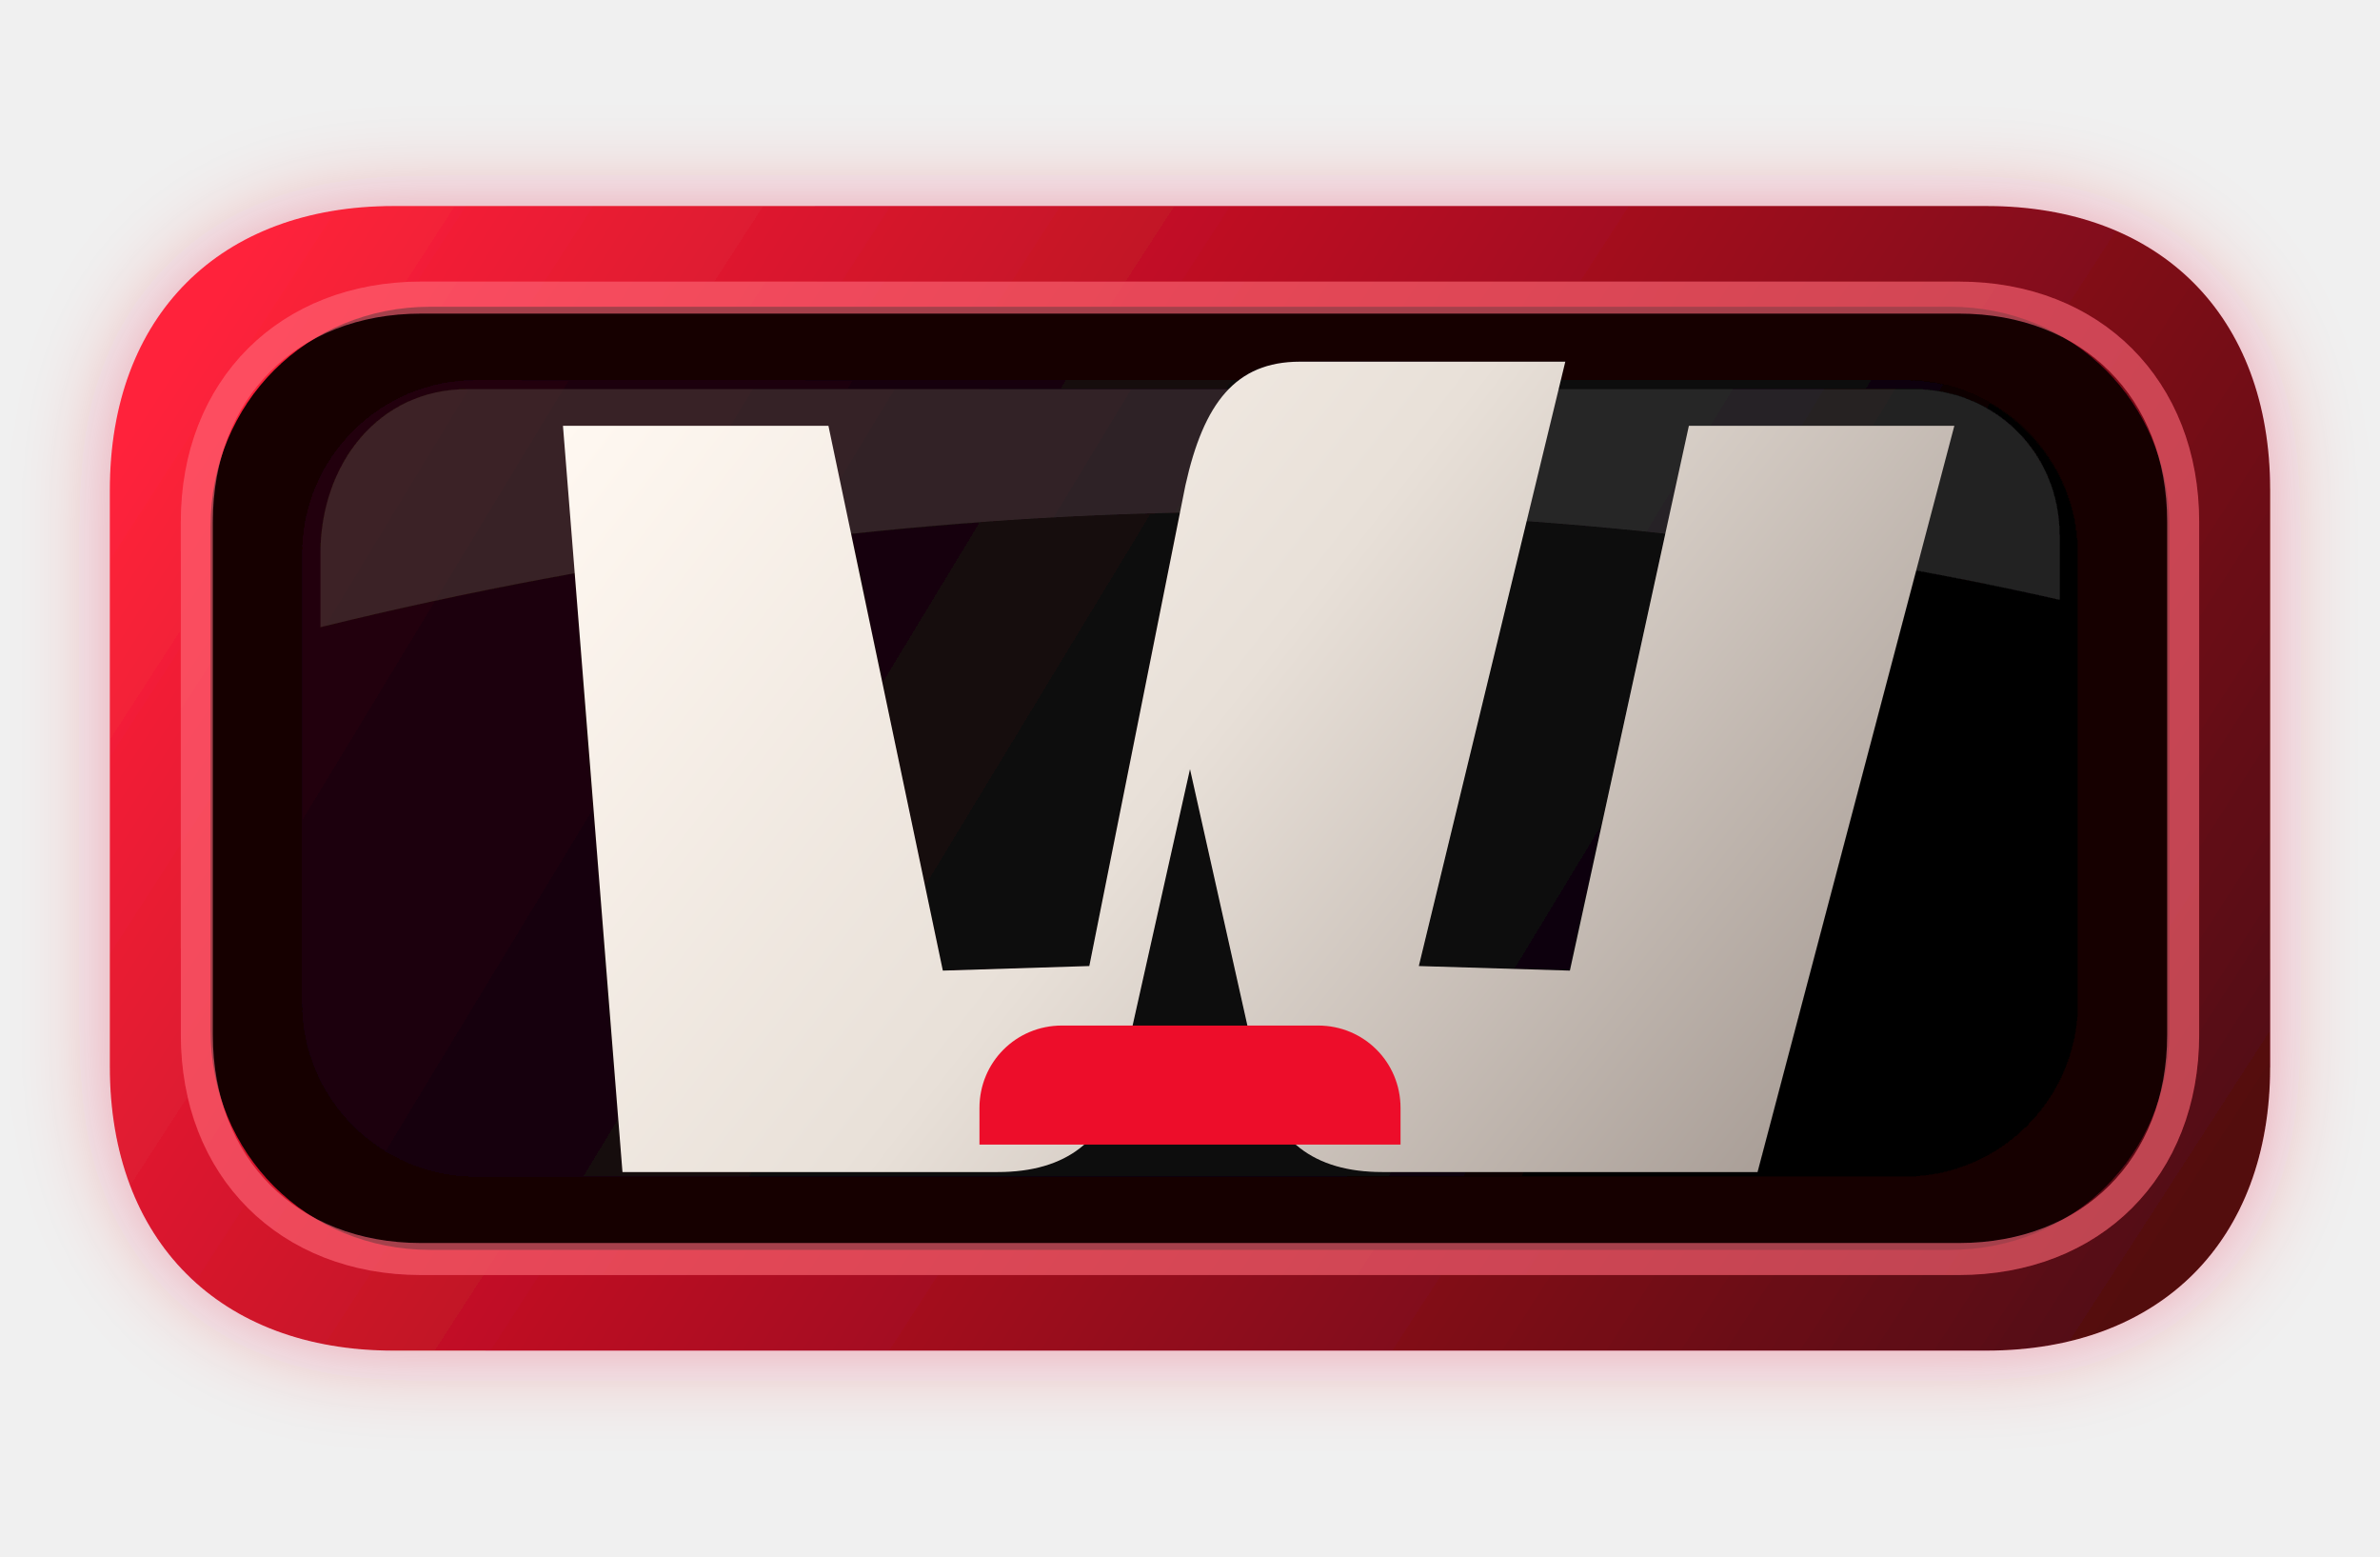
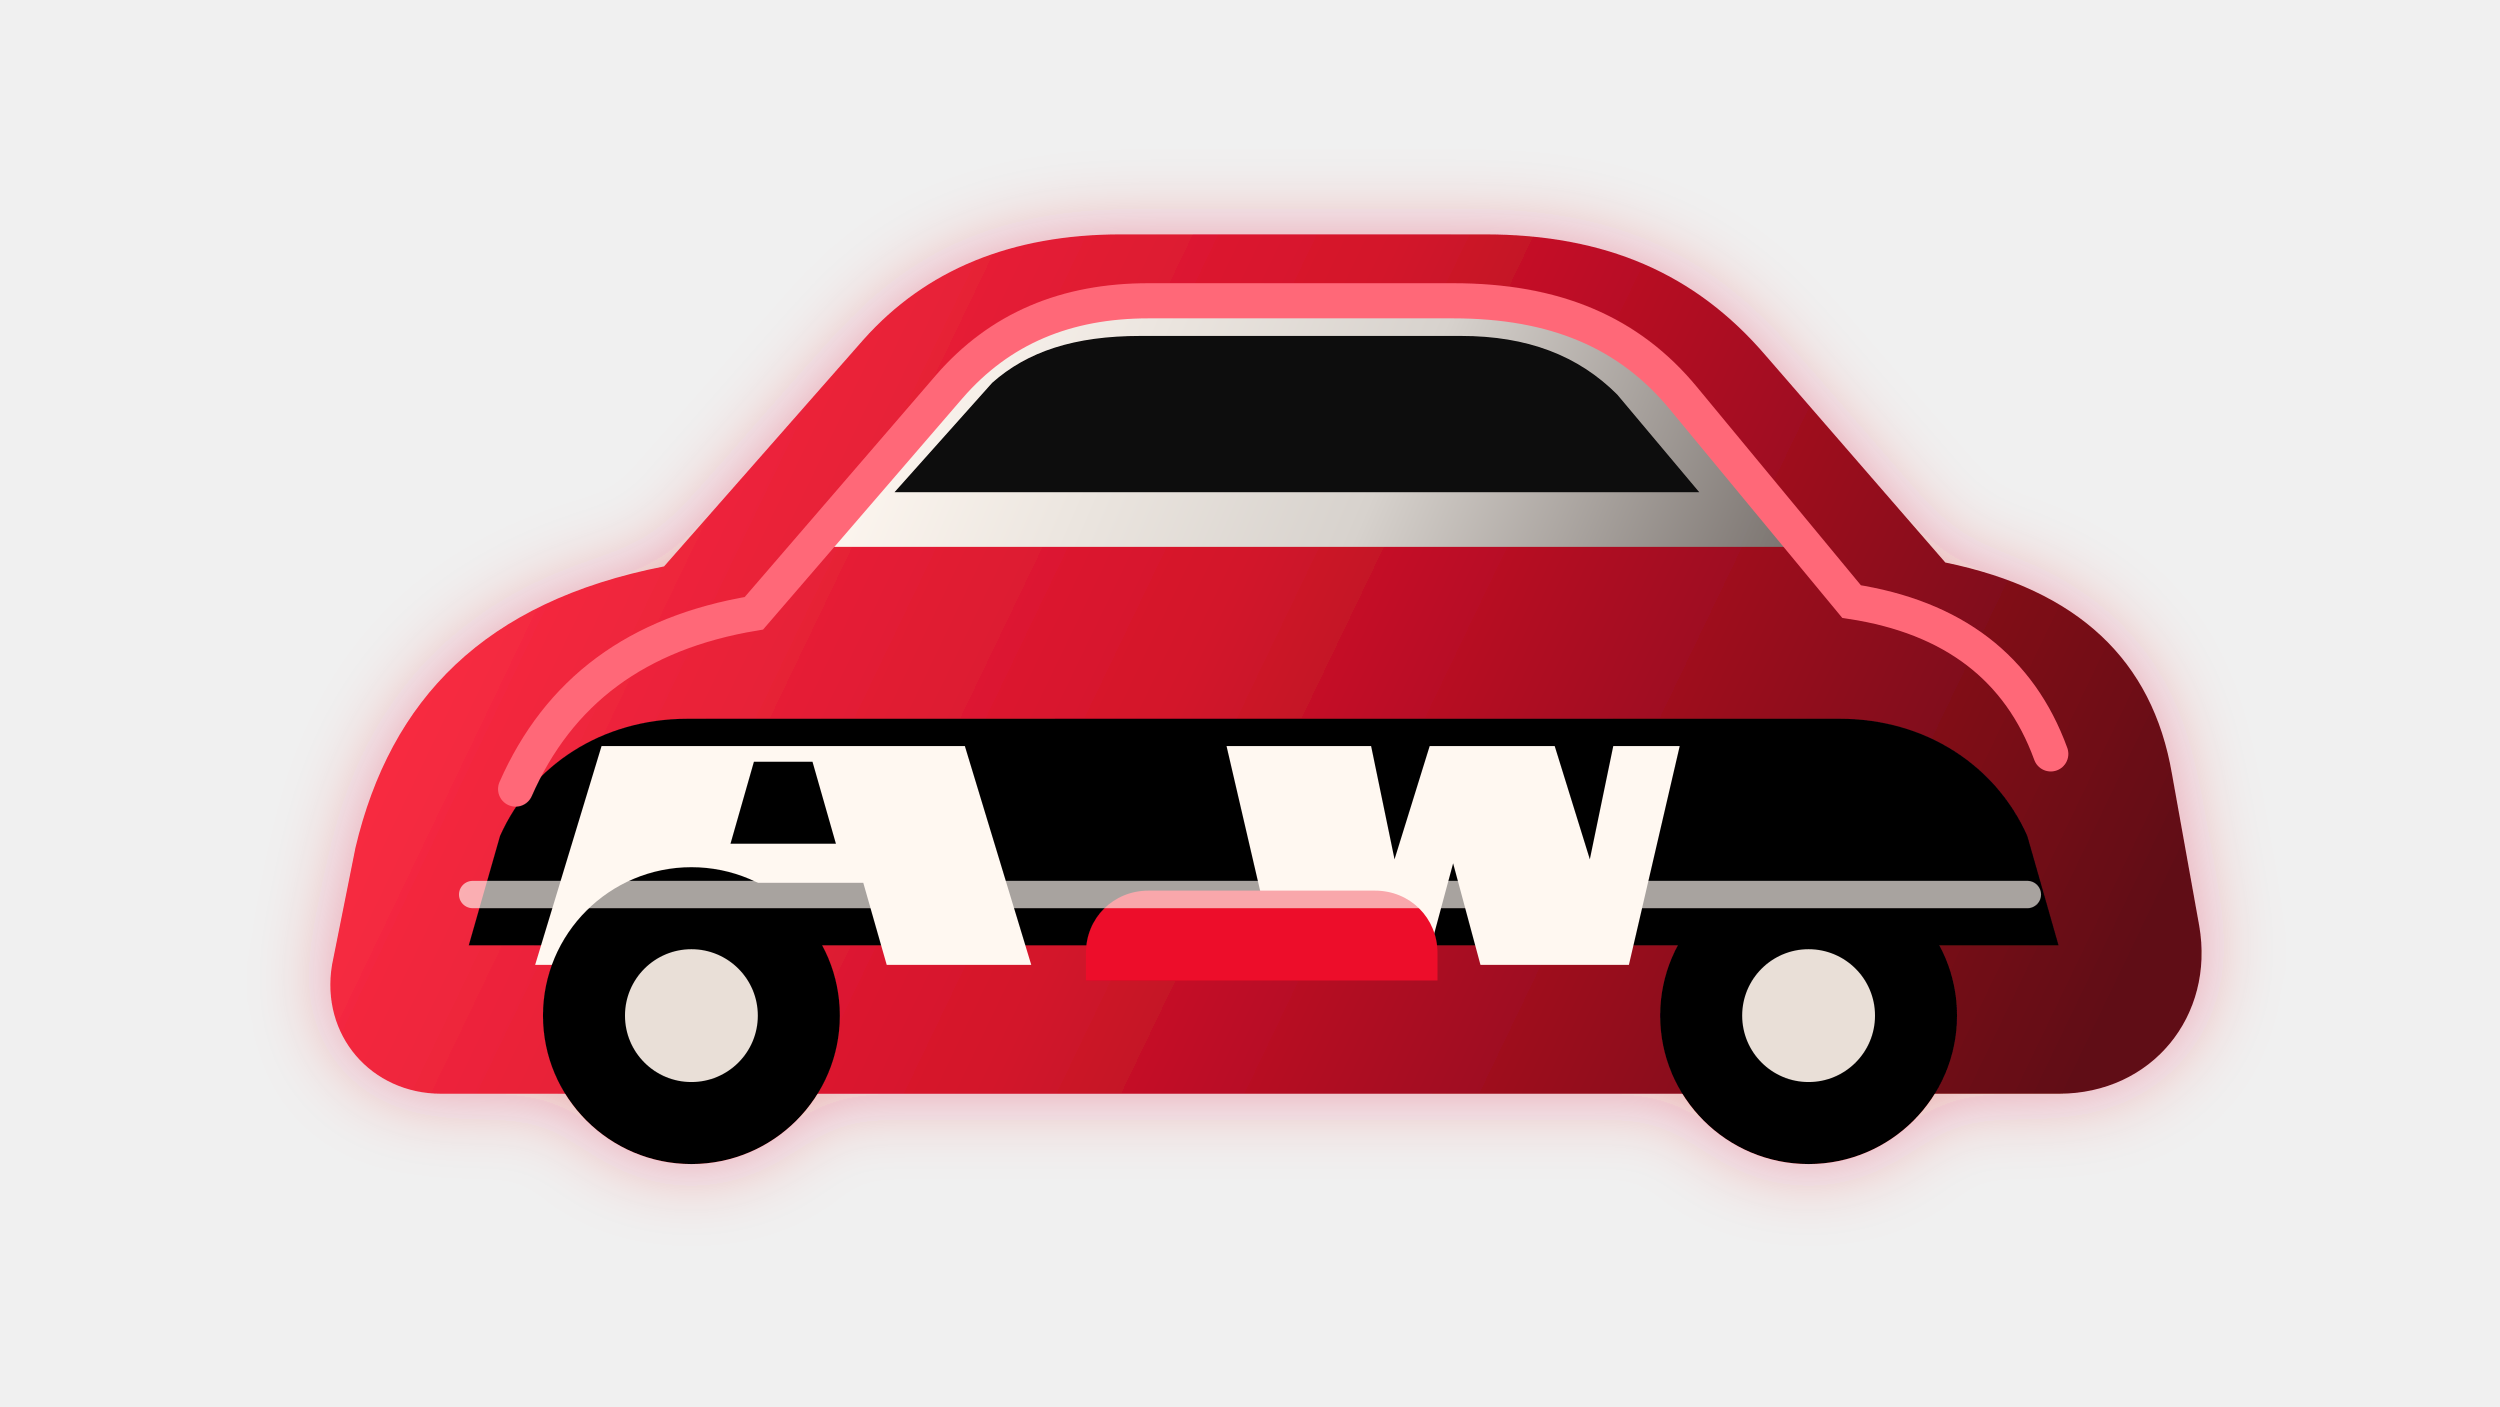
- <svg xmlns="http://www.w3.org/2000/svg" viewBox="0 0 520 340" role="img" aria-label="Honda service">
+ <svg xmlns="http://www.w3.org/2000/svg" viewBox="0 0 640 360" role="img" aria-label="Honda car">
  <defs>
-     <linearGradient id="case" x1="62" y1="42" x2="458" y2="298" gradientUnits="userSpaceOnUse">
-       <stop offset="0" stop-color="#ff233b" />
-       <stop offset=".38" stop-color="#bd1024" />
-       <stop offset="1" stop-color="#520711" />
+     <linearGradient id="body" x1="112" y1="82" x2="528" y2="282" gradientUnits="userSpaceOnUse">
+       <stop offset="0" stop-color="#ff3046" />
+       <stop offset=".46" stop-color="#d3132a" />
+       <stop offset="1" stop-color="#610713" />
    </linearGradient>
-     <linearGradient id="well" x1="96" y1="70" x2="426" y2="270" gradientUnits="userSpaceOnUse">
-       <stop offset="0" stop-color="#230308" />
-       <stop offset=".55" stop-color="#0b090a" />
-       <stop offset="1" stop-color="#020202" />
+     <linearGradient id="glass" x1="224" y1="86" x2="446" y2="182" gradientUnits="userSpaceOnUse">
+       <stop offset="0" stop-color="#fff8f1" />
+       <stop offset=".55" stop-color="#d7d2cd" />
+       <stop offset="1" stop-color="#766f6b" />
    </linearGradient>
-     <linearGradient id="hmark" x1="136" y1="76" x2="386" y2="270" gradientUnits="userSpaceOnUse">
-       <stop offset="0" stop-color="#fff8f1" />
-       <stop offset=".48" stop-color="#e8e0d8" />
-       <stop offset="1" stop-color="#a69b94" />
-     </linearGradient>
-     <filter id="shadow" x="-18%" y="-22%" width="136%" height="148%">
-       <feDropShadow dx="0" dy="18" stdDeviation="18" flood-color="#000" flood-opacity=".5" />
+     <filter id="softGlow" x="-18%" y="-24%" width="136%" height="152%">
+       <feDropShadow dx="0" dy="16" stdDeviation="18" flood-color="#000" flood-opacity=".56" />
      <feDropShadow dx="0" dy="0" stdDeviation="10" flood-color="#e8142d" flood-opacity=".34" />
    </filter>
  </defs>
-   <g filter="url(#shadow)">
-     <path fill="url(#case)" d="M86 45h348c38 0 62 24 62 62v126c0 38-24 62-62 62H86c-38 0-62-24-62-62V107c0-38 24-62 62-62Z" />
-     <path fill="#120105" d="M94 67h332c27 0 48 21 48 48v110c0 27-21 48-48 48H94c-27 0-48-21-48-48V115c0-27 21-48 48-48Z" />
-     <path fill="url(#well)" d="M104 83h312c21 0 38 17 38 38v98c0 21-17 38-38 38H104c-21 0-38-17-38-38v-98c0-21 17-38 38-38Z" />
-     <path fill="#fff" opacity=".12" d="M102 85h316c18 0 32 14 32 32v14C331 104 200 105 70 137v-16c0-20 13-36 32-36Z" />
-     <path fill="url(#hmark)" d="M123 93h58l25 119 32-1 21-105c4-18 11-27 25-27h58l-32 132 33 1 26-119h58l-43 163h-82c-15 0-24-7-27-21l-15-67-15 67c-3 14-12 21-27 21h-82L123 93Z" />
-     <path fill="#ed1029" d="M232 224h56c10 0 18 8 18 18v8h-92v-8c0-10 8-18 18-18Z" />
-     <path fill="none" stroke="#ff6a78" stroke-opacity=".62" stroke-width="7" d="M92 65h336c29 0 49 20 49 49v112c0 29-20 49-49 49H92c-29 0-49-20-49-49V114c0-29 20-49 49-49Z" />
+   <g filter="url(#softGlow)">
+     <path fill="url(#body)" d="M91 217c9-38 33-63 79-72l51-58c16-18 38-27 66-27h93c31 0 54 10 72 31l46 53c34 7 53 25 58 54l7 39c4 23-12 43-36 43H113c-18 0-31-15-28-33l6-30Z" />
+     <path fill="#060506" d="M128 214c8-18 26-30 48-30h295c22 0 40 12 48 30l8 28H120l8-28Z" />
+     <path fill="url(#glass)" d="M244 95c12-12 28-18 49-18h79c22 0 39 7 51 21l35 42H205l39-45Z" />
+     <path fill="#0b090a" d="M292 86h82c17 0 30 5 40 15l21 25H229l25-28c9-8 21-12 38-12Z" />
+     <path fill="#fff8f1" d="M191 191h56l17 56h-37l-6-21h-41l-6 21h-37l17-56h37Zm-4 25h27l-6-21h-15l-6 21Zm206-25h37l-13 56h-38l-7-26-7 26h-38l-13-56h37l6 29 9-29h32l9 29 6-29Z" />
+     <path fill="#ed1029" d="M294 228h58c9 0 16 7 16 16v7h-90v-7c0-9 7-16 16-16Z" />
+     <circle cx="177" cy="260" r="38" fill="#050505" />
+     <circle cx="177" cy="260" r="17" fill="#e9dfd7" />
+     <circle cx="463" cy="260" r="38" fill="#050505" />
+     <circle cx="463" cy="260" r="17" fill="#e9dfd7" />
+     <path fill="none" stroke="#ff6878" stroke-linecap="round" stroke-width="9" d="M132 202c11-25 31-40 61-45l50-58c13-15 30-22 51-22h78c26 0 45 8 59 25l43 52c26 4 43 17 51 39" />
+     <path fill="none" stroke="#fff8f1" stroke-linecap="round" stroke-opacity=".65" stroke-width="7" d="M121 229h398" />
  </g>
</svg>
